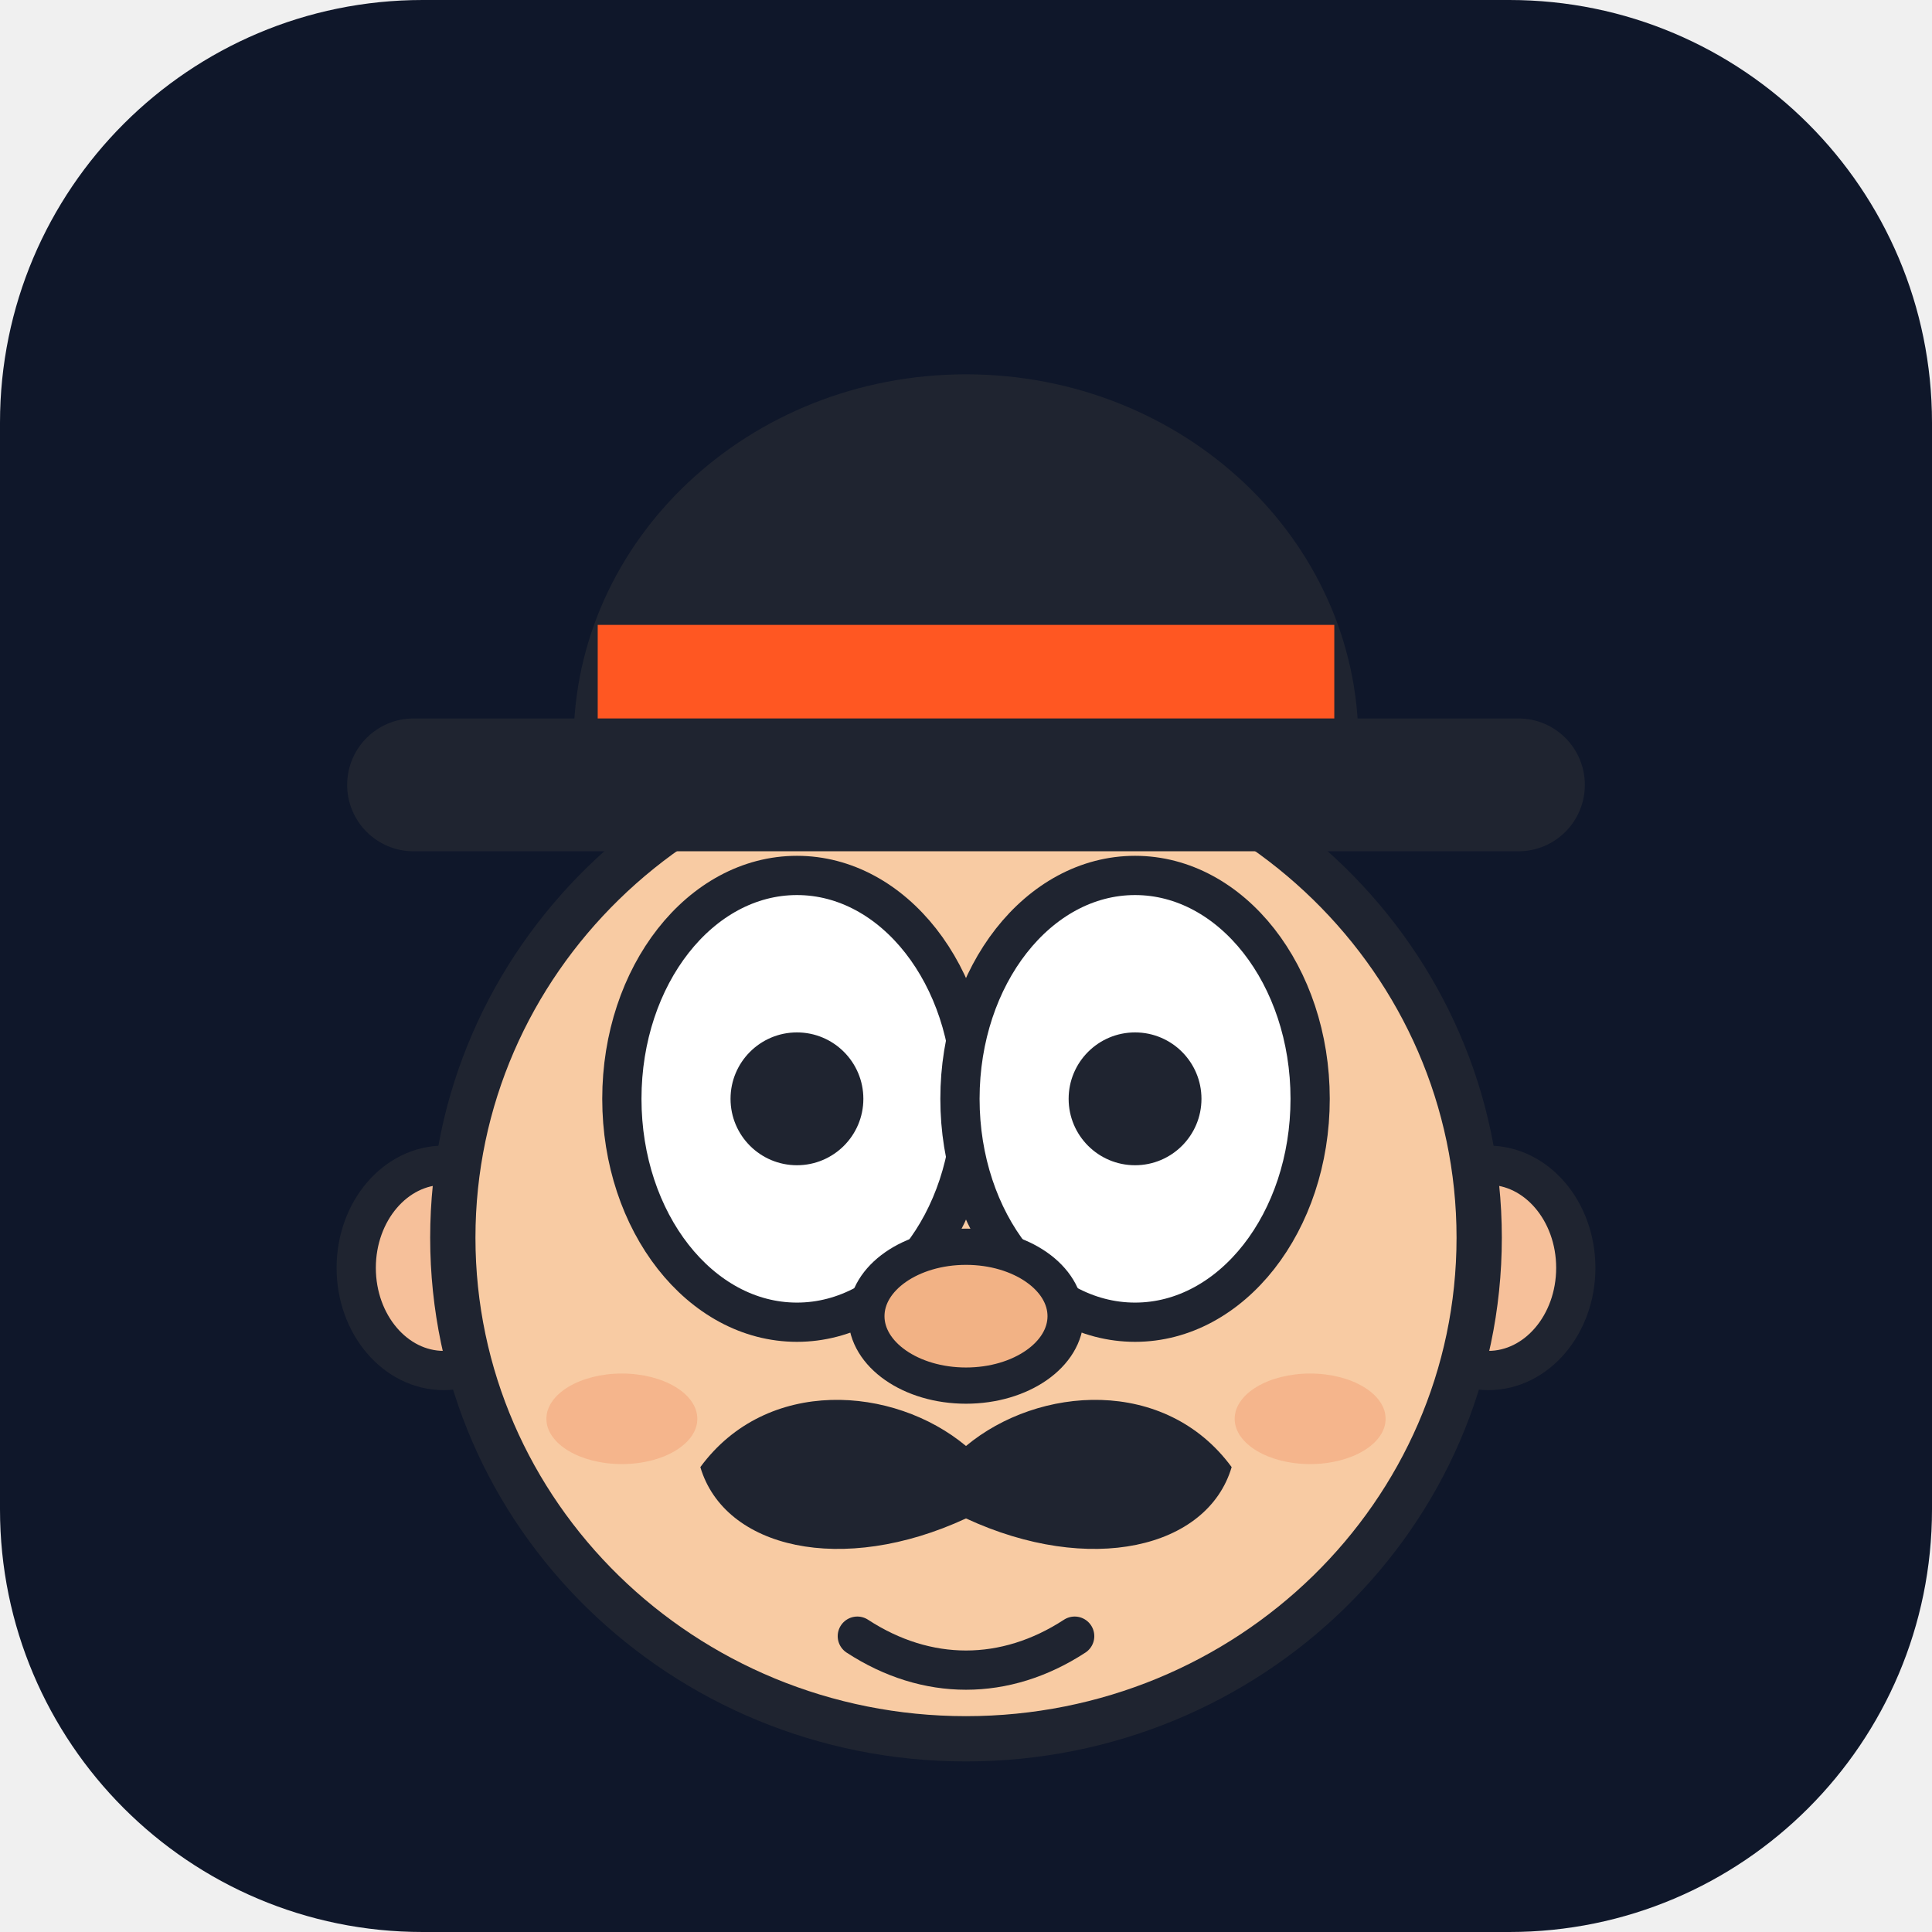
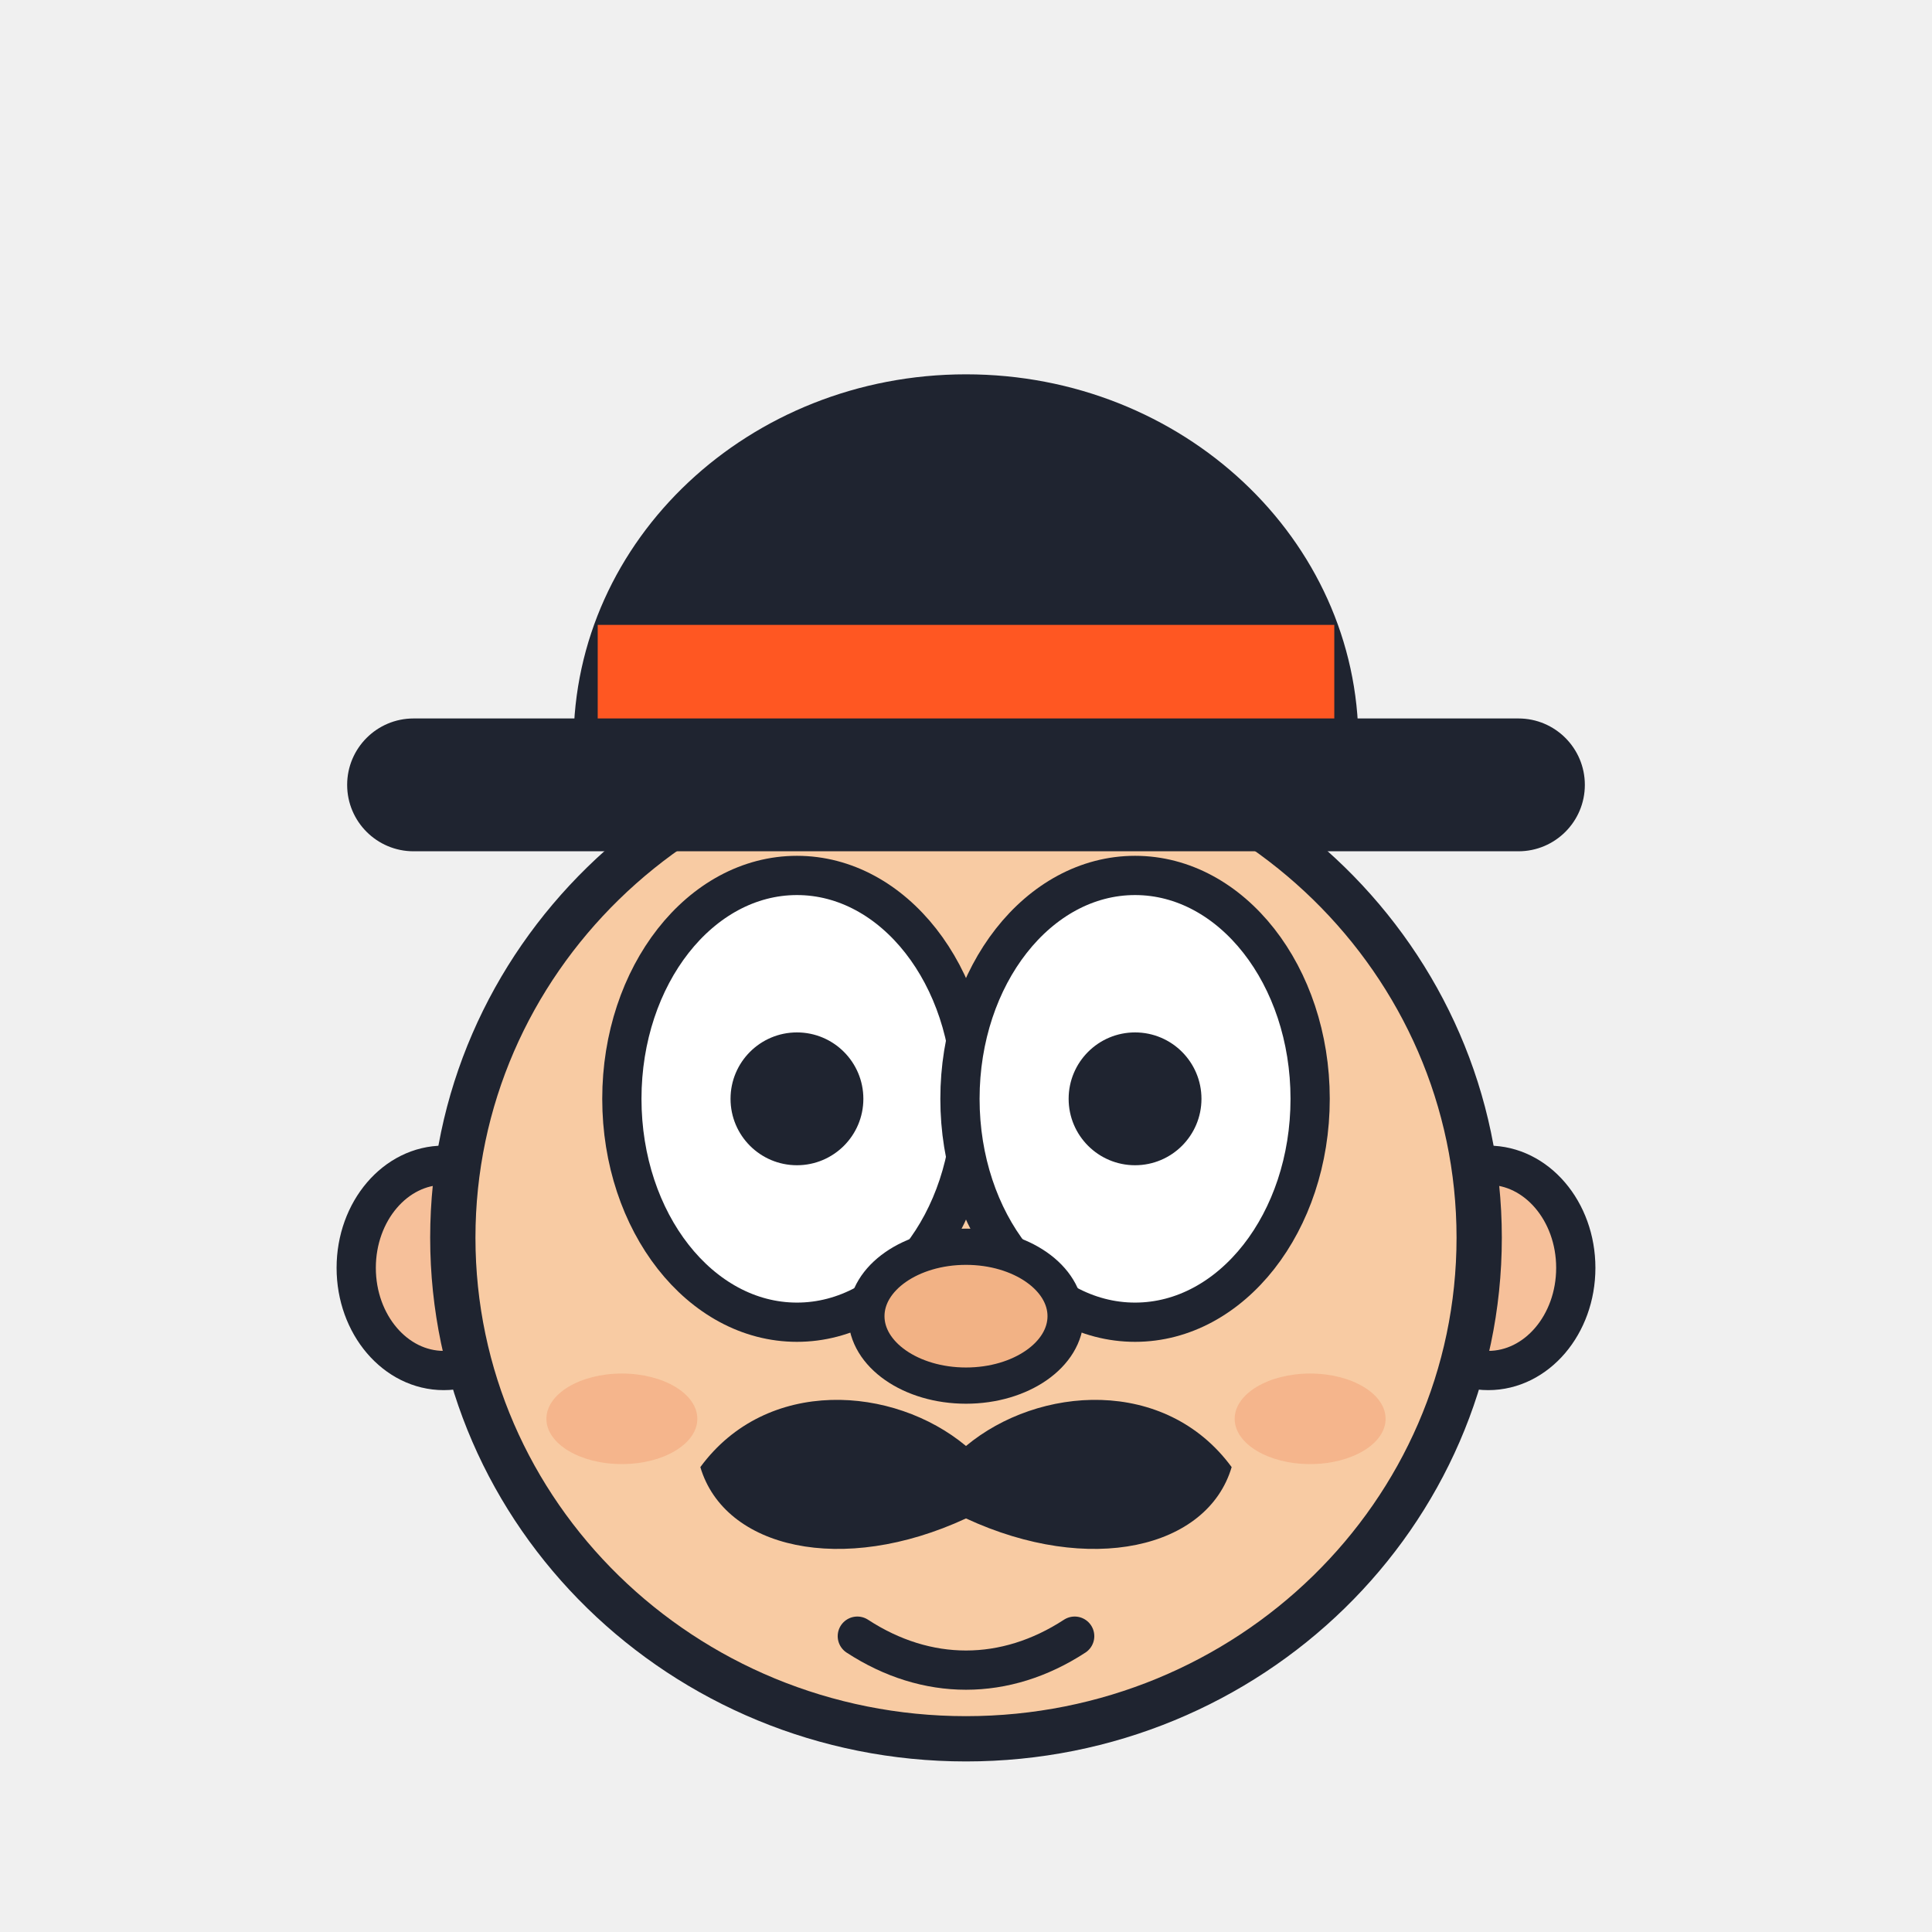
<svg xmlns="http://www.w3.org/2000/svg" viewBox="0 0 64 64" fill="none" role="img" aria-label="Meneer Marketing">
-   <rect width="64" height="64" rx="14" fill="#0F172A" />
  <ellipse cx="14.7" cy="42" rx="2.9" ry="3.4" fill="#F6C09A" stroke="#1F2430" stroke-width="1.3" />
  <ellipse cx="49.3" cy="42" rx="2.9" ry="3.4" fill="#F6C09A" stroke="#1F2430" stroke-width="1.3" />
  <ellipse cx="32" cy="41" rx="17" ry="16.6" fill="#F8CBA3" stroke="#1F2430" stroke-width="1.5" />
  <ellipse cx="20.6" cy="47" rx="2.5" ry="1.5" fill="#F2A075" opacity="0.5" />
  <ellipse cx="43.4" cy="47" rx="2.5" ry="1.5" fill="#F2A075" opacity="0.5" />
  <ellipse cx="26.4" cy="36.4" rx="5.8" ry="7.4" fill="#fff" stroke="#1F2430" stroke-width="1.3" />
  <ellipse cx="37.6" cy="36.4" rx="5.8" ry="7.4" fill="#fff" stroke="#1F2430" stroke-width="1.3" />
  <circle cx="26.4" cy="36.4" r="2.2" fill="#1F2430" />
  <circle cx="37.6" cy="36.4" r="2.2" fill="#1F2430" />
  <ellipse cx="32" cy="43.6" rx="3.3" ry="2.3" fill="#F2B285" stroke="#1F2430" stroke-width="1.2" />
  <path d="M23.2 48.6C25.4 45.6 29.6 45.9 32 47.9C34.4 45.9 38.6 45.6 40.8 48.6C40 51.3 36.1 52.2 32 50.3C27.9 52.2 24 51.3 23.2 48.6Z" fill="#1F2430" />
  <path d="M28.4 54.2c2.3 1.5 4.9 1.5 7.2 0" fill="none" stroke="#1F2430" stroke-width="1.3" stroke-linecap="round" />
  <path d="M19 24.6a13 12.2 0 0 1 26 0v0.9h-26z" fill="#1F2430" />
  <rect x="19.8" y="20.7" width="24.4" height="4" fill="#FF5722" />
  <rect x="11.5" y="23.8" width="41" height="4.4" rx="2.2" fill="#1F2430" />
</svg>
